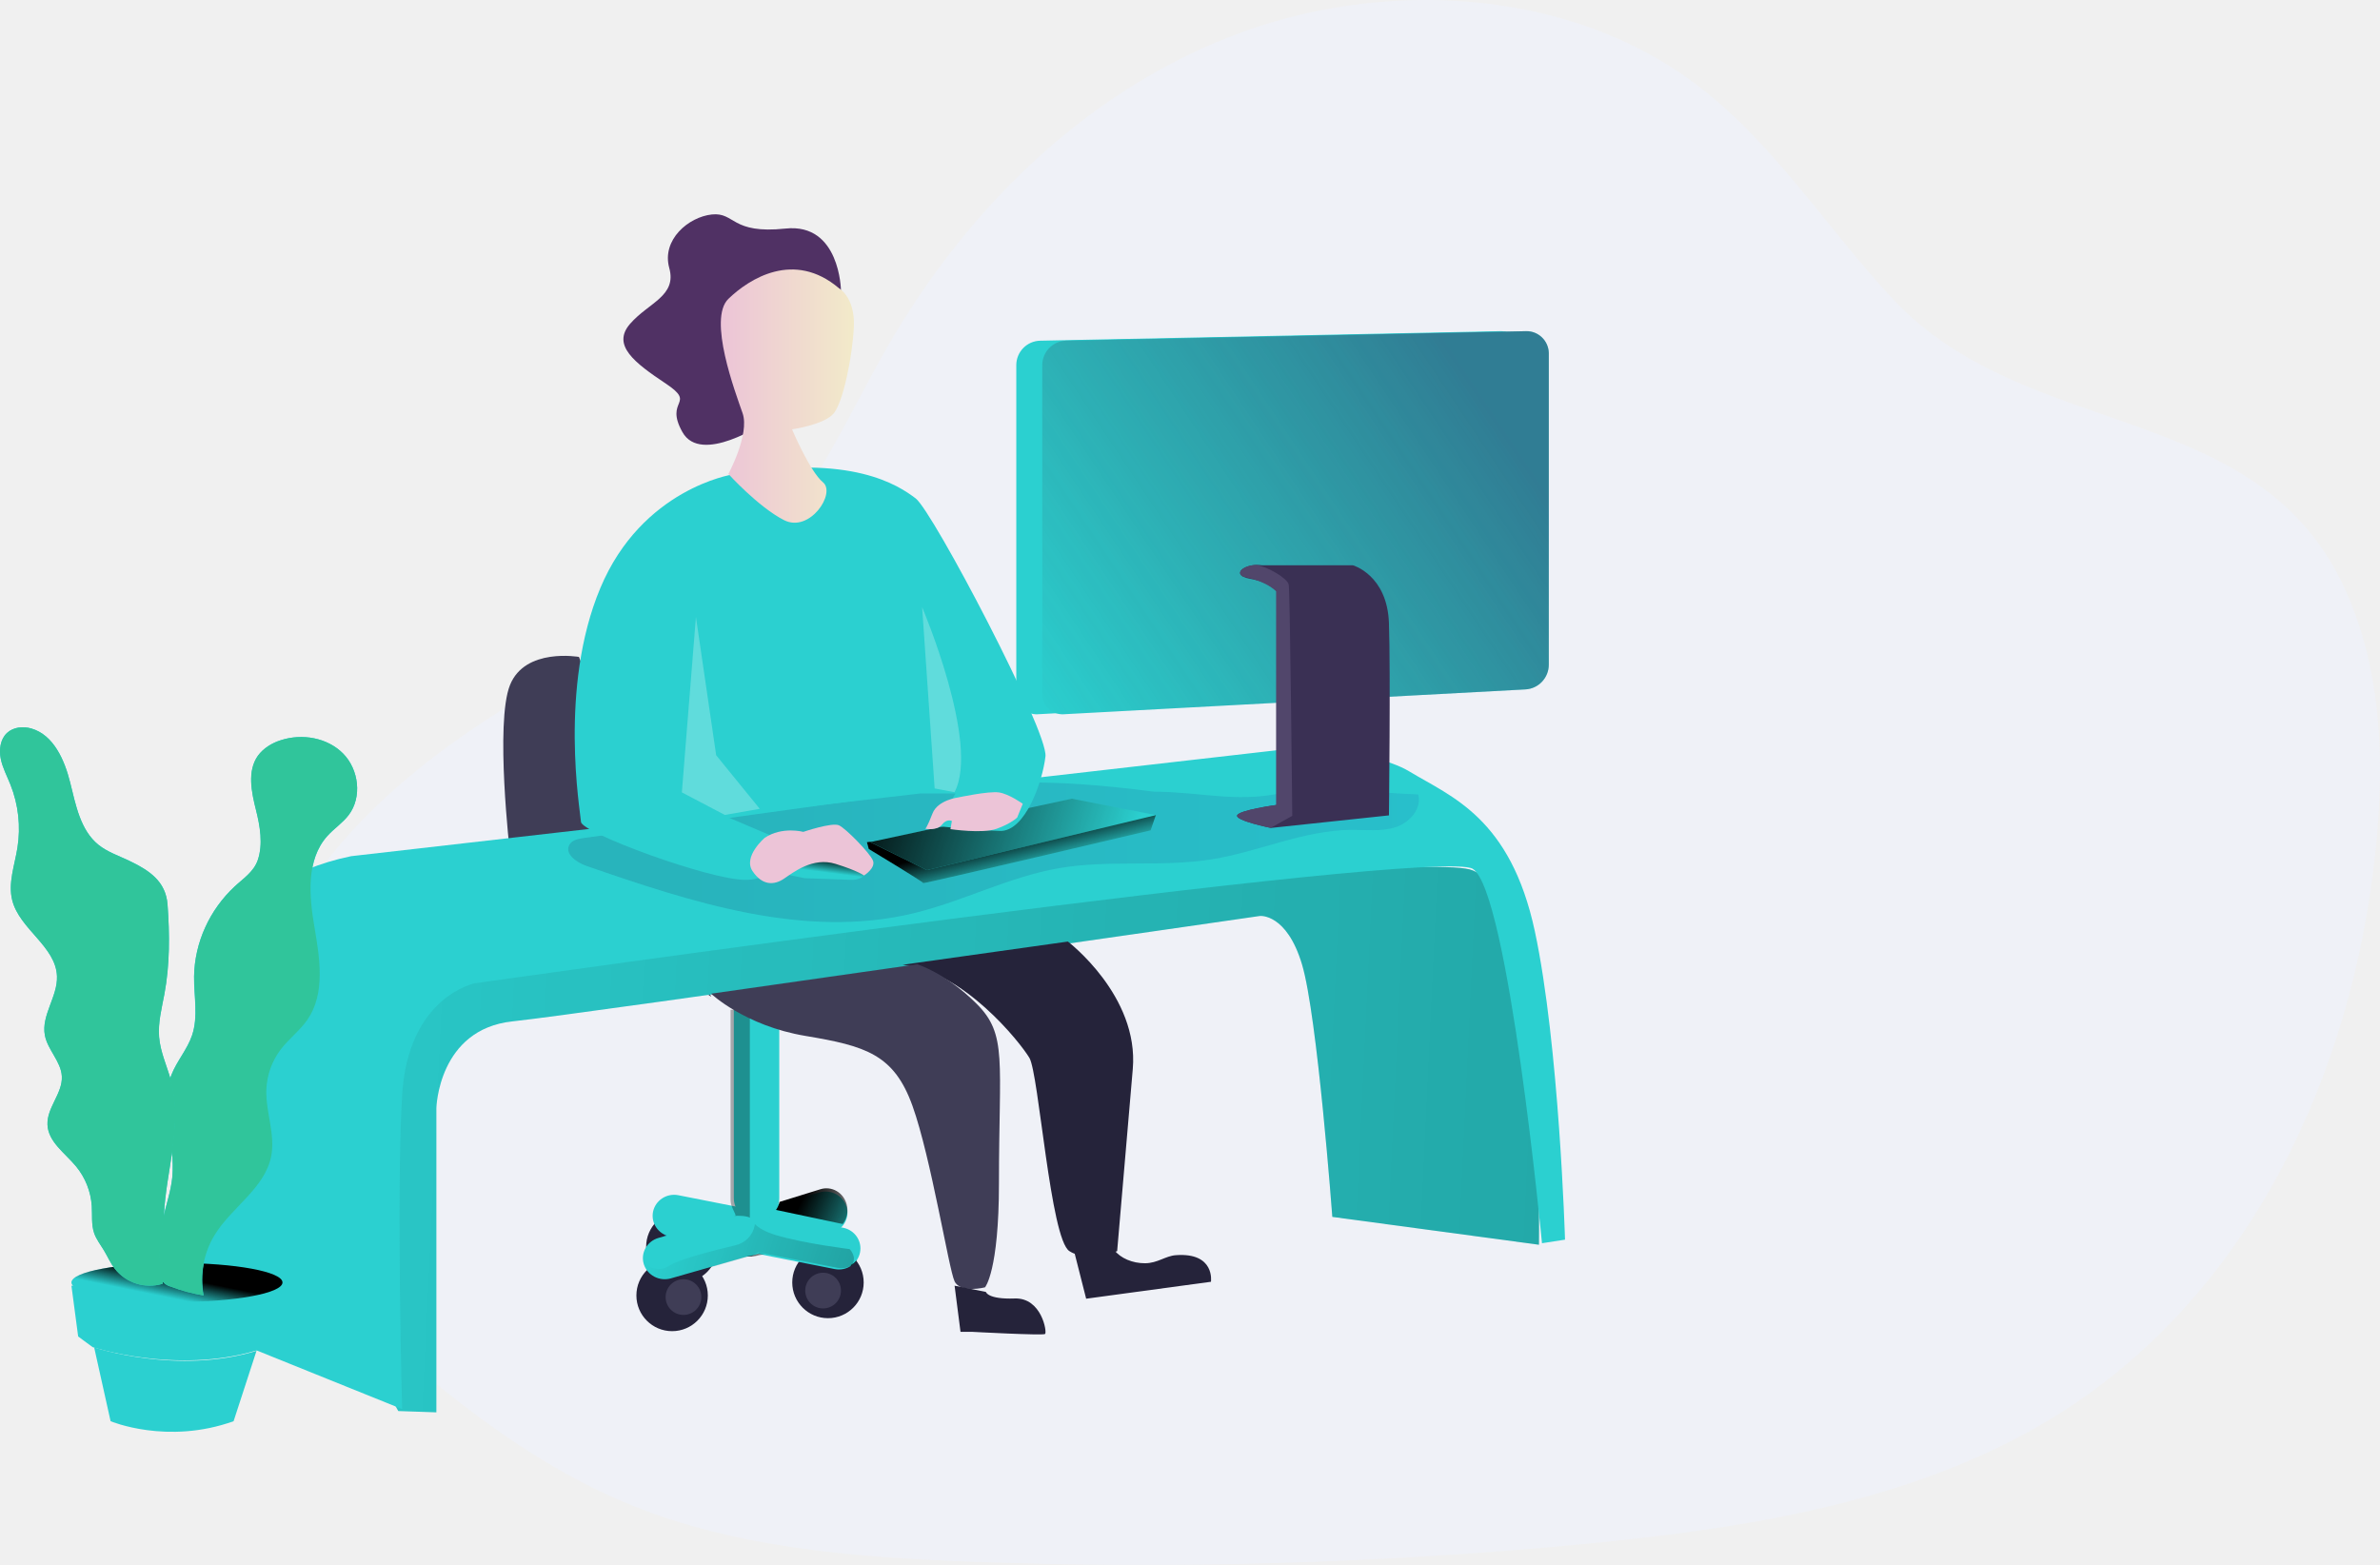
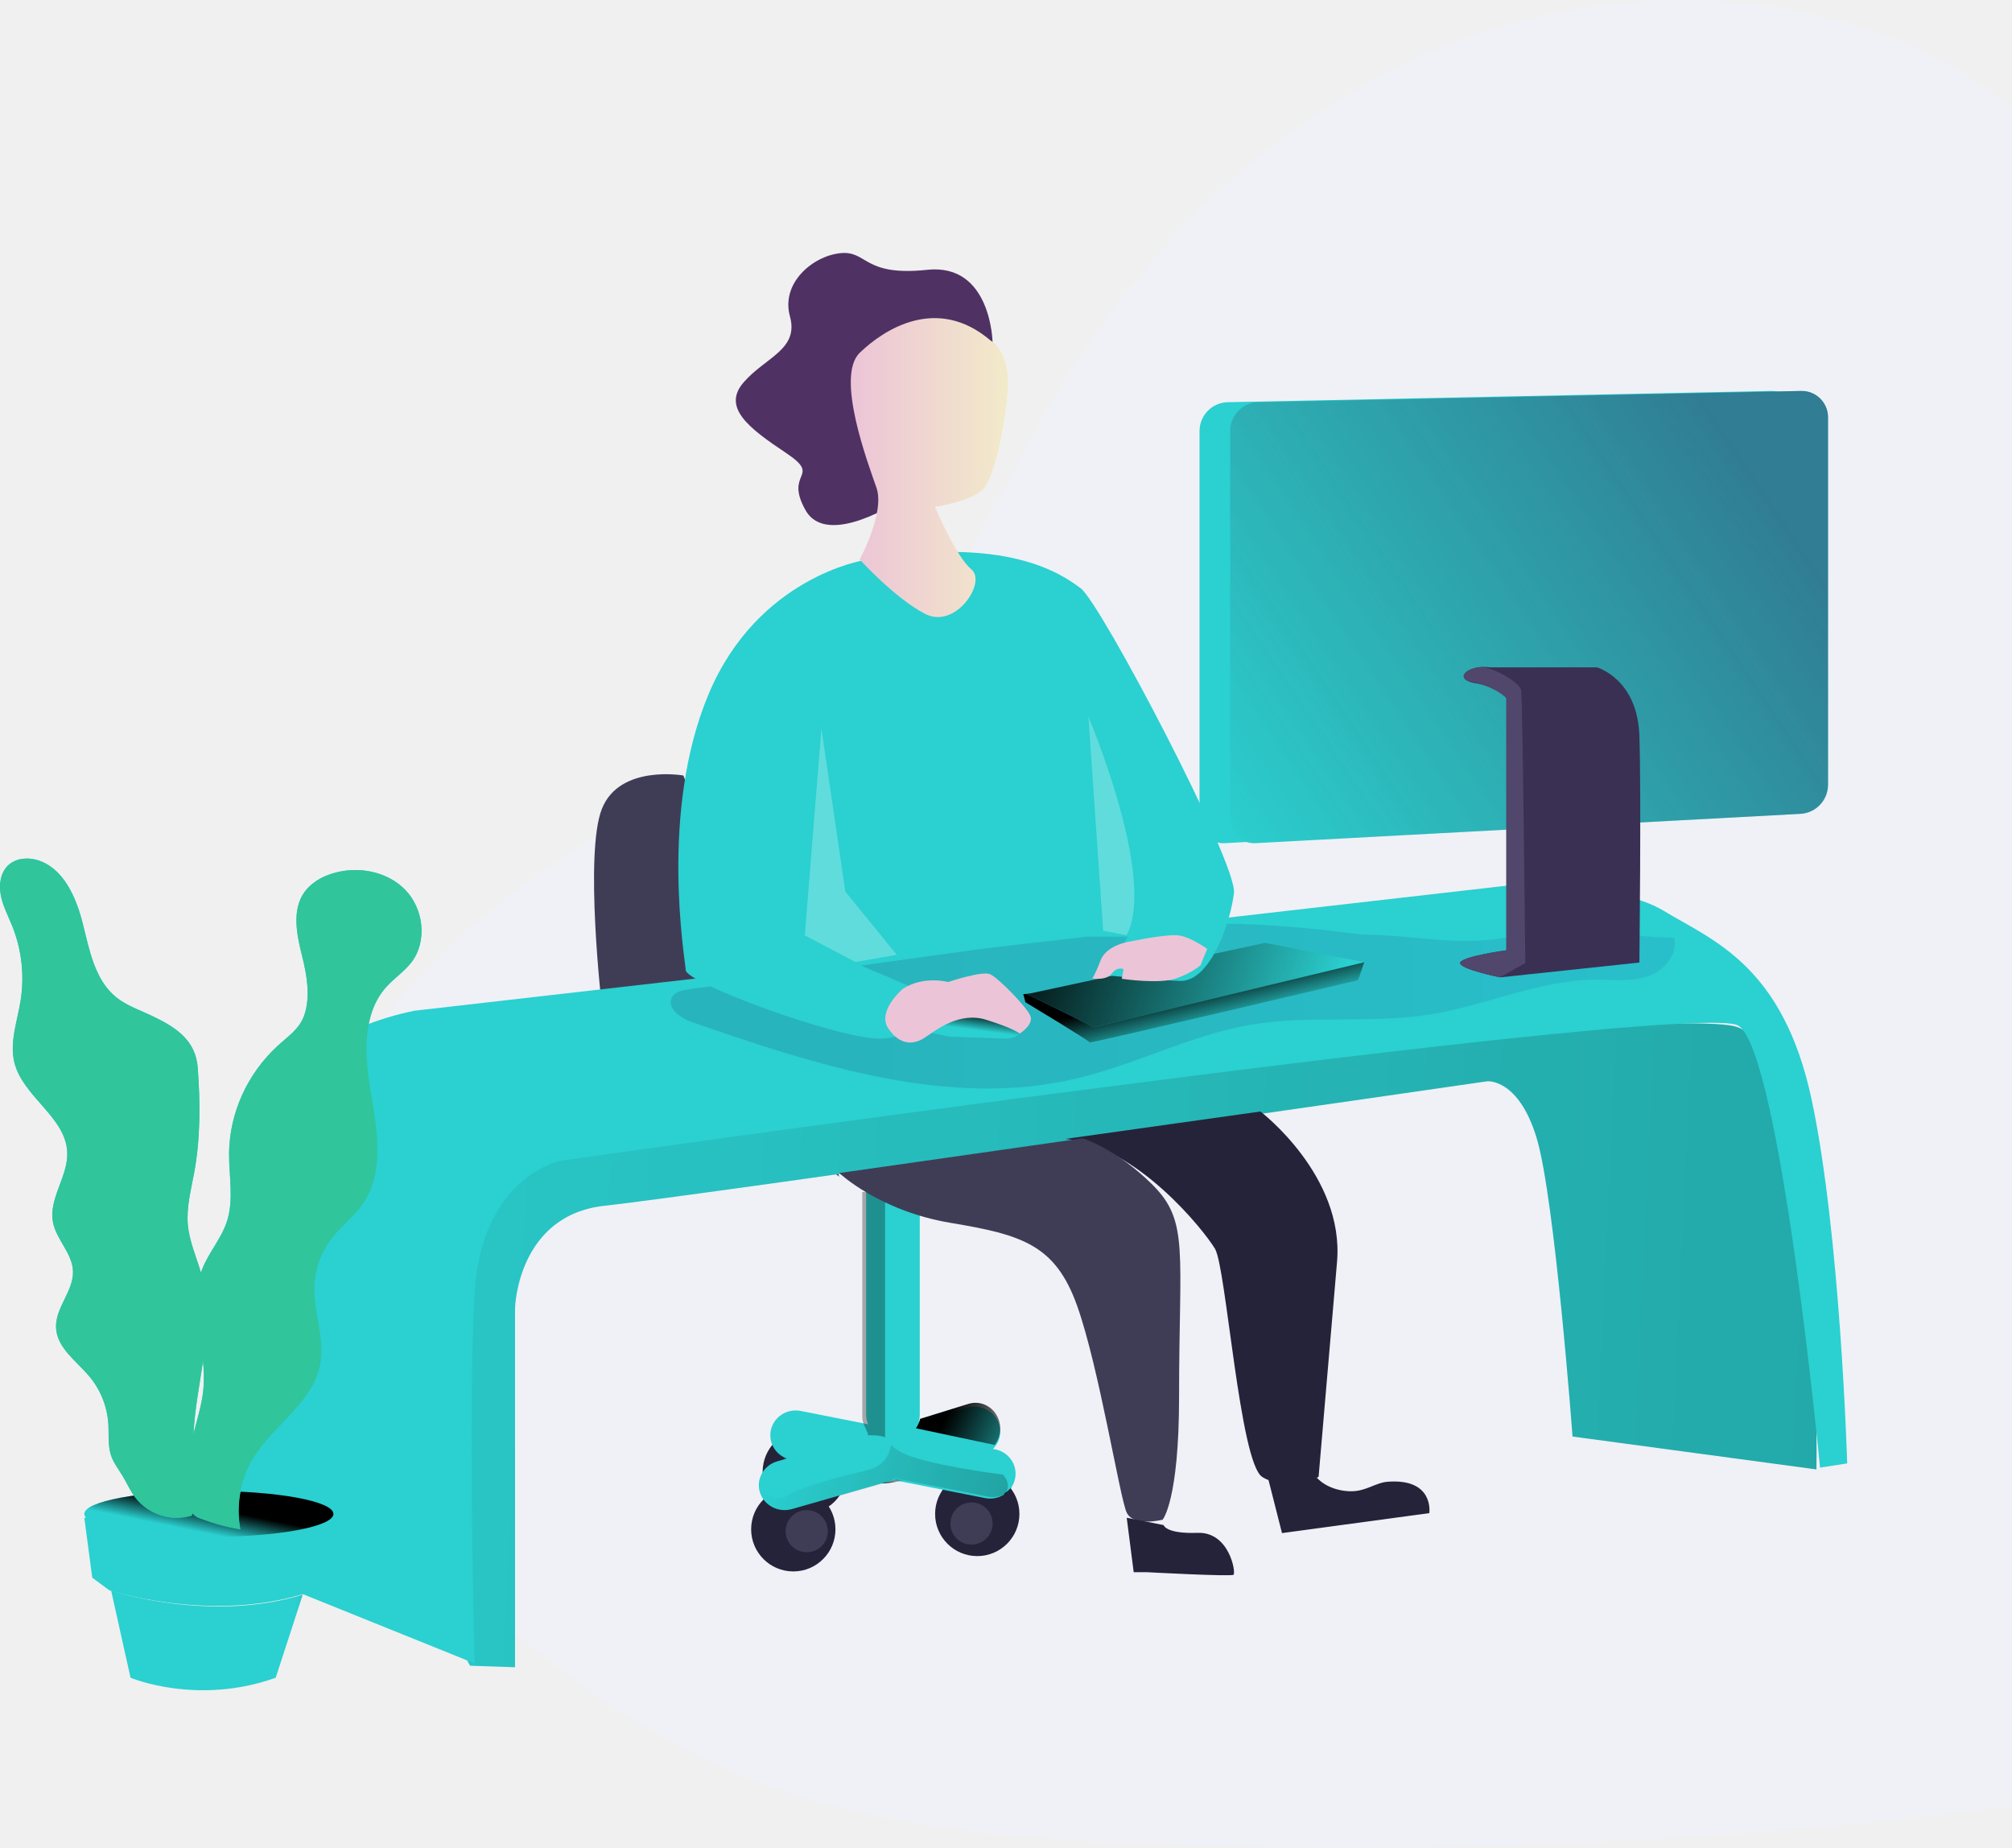
- <svg xmlns="http://www.w3.org/2000/svg" width="733" height="482">
+ <svg xmlns="http://www.w3.org/2000/svg" width="525" height="482">
  <defs>
    <linearGradient id="a" x1="0%" x2="100%" y1="50%" y2="50%">
      <stop offset="0%" stop-color="#183866" />
      <stop offset="100%" stop-color="#1A7FC1" />
    </linearGradient>
    <linearGradient id="b" x1="-.13%" x2="100%" y1="50.057%" y2="50.057%">
      <stop offset="0%" />
      <stop offset="99%" stop-opacity="0" />
    </linearGradient>
    <linearGradient id="c" x1="176.072%" x2="310.393%" y1="-566.037%" y2="-534.629%">
      <stop offset="0%" />
      <stop offset="99%" stop-opacity="0" />
    </linearGradient>
    <linearGradient id="d" x1="58.928%" x2="52.269%" y1="-257.998%" y2="-277.344%">
      <stop offset="0%" />
      <stop offset="99%" stop-opacity="0" />
    </linearGradient>
    <linearGradient id="e" x1="156.099%" x2="8.109%" y1="-63.273%" y2="-76.114%">
      <stop offset="0%" />
      <stop offset="99%" stop-opacity="0" />
    </linearGradient>
    <linearGradient id="f" x1="2361.044%" x2="2162.651%" y1="-16584.906%" y2="-16647.547%">
      <stop offset="0%" />
      <stop offset="99%" stop-opacity="0" />
    </linearGradient>
    <linearGradient id="g" x1="241.391%" x2="133.142%" y1="-426.052%" y2="-412.195%">
      <stop offset="0%" />
      <stop offset="99%" stop-opacity="0" />
    </linearGradient>
    <linearGradient id="h" x1="106.85%" x2="-35.821%" y1="22.502%" y2="19.27%">
      <stop offset="0%" />
      <stop offset="100%" stop-opacity="0" />
    </linearGradient>
    <linearGradient id="i" x1="14.169%" x2="114.168%" y1="-41.335%" y2="-41.335%">
      <stop offset="0%" stop-color="#183866" />
      <stop offset="100%" stop-color="#1A7FC1" />
    </linearGradient>
    <linearGradient id="j" x1="40.386%" x2="71.43%" y1="39.515%" y2="67.977%">
      <stop offset="0%" />
      <stop offset="99%" stop-opacity="0" />
    </linearGradient>
    <linearGradient id="k" x1="-12.531%" x2="93.689%" y1="44.923%" y2="53.42%">
      <stop offset="0%" />
      <stop offset="99%" stop-opacity="0" />
    </linearGradient>
    <linearGradient id="l" x1="53.702%" x2="43.721%" y1="42.271%" y2="80.595%">
      <stop offset="0%" />
      <stop offset="99%" stop-opacity="0" />
    </linearGradient>
    <linearGradient id="m" x1="190.926%" x2="102.154%" y1="-333.246%" y2="-335.028%">
      <stop offset="0%" />
      <stop offset="99%" stop-opacity="0" />
    </linearGradient>
    <linearGradient id="n" x1="168.578%" x2="111.53%" y1="-126.252%" y2="-126.942%">
      <stop offset="0%" />
      <stop offset="99%" stop-opacity="0" />
    </linearGradient>
    <linearGradient id="o" x1="56.989%" x2="28.128%" y1="43.618%" y2="69.958%">
      <stop offset="0%" />
      <stop offset="99%" stop-opacity="0" />
    </linearGradient>
    <linearGradient id="p" x1="58.095%" x2="57.212%" y1="-1473.571%" y2="-1370.204%">
      <stop offset="0%" />
      <stop offset="99%" stop-opacity="0" />
    </linearGradient>
    <linearGradient id="q" x1="-.04%" x2="99.996%" y1="49.993%" y2="49.993%">
      <stop offset="0%" stop-color="#ECC4D7" />
      <stop offset="42%" stop-color="#EFD4D1" />
      <stop offset="100%" stop-color="#F2EAC9" />
    </linearGradient>
    <linearGradient id="r" x1="99.032%" x2="199.03%" y1="-163.287%" y2="-163.287%">
      <stop offset="0%" stop-color="#ECC4D7" />
      <stop offset="42%" stop-color="#EFD4D1" />
      <stop offset="100%" stop-color="#F2EAC9" />
    </linearGradient>
    <linearGradient id="s" x1="124.306%" x2="224.306%" y1="-84.564%" y2="-84.564%">
      <stop offset="0%" stop-color="#ECC4D7" />
      <stop offset="42%" stop-color="#EFD4D1" />
      <stop offset="100%" stop-color="#F2EAC9" />
    </linearGradient>
    <linearGradient id="t" x1="128.89%" x2="24.06%" y1="100.36%" y2="153.095%">
      <stop offset="0%" stop-color="#362958" stop-opacity=".501" />
      <stop offset="100%" stop-color="#34313D" stop-opacity="0" />
    </linearGradient>
    <linearGradient id="u" x1="3990.942%" x2="3874.36%" y1="-34225.187%" y2="-34268.317%">
      <stop offset="0%" />
      <stop offset="99%" stop-opacity="0" />
    </linearGradient>
  </defs>
  <g fill="none" fill-rule="nonzero">
    <path fill="#EFF1F7" d="M583.08 92.214c-20.973-22.385-37.208-49.107-62.275-67.375-39.374-28.754-96.041-31.558-142.08-13.494-46.04 18.063-81.905 54.474-105.544 95.703-12.435 21.692-22.202 45.354-40.423 63.08-15.403 14.976-35.648 24.531-54.843 34.938-30.948 16.733-60.752 36.952-80.78 64.695-20.026 27.743-28.98 64.18-16.178 95.446 8.633 21.097 26.022 37.883 43.836 53.081 20.964 17.869 43.496 34.601 69.5 45.248 32.555 13.246 68.694 16.094 104.134 17.442 62.828 2.38 125.757.601 188.319-5.323 51.23-4.844 104.011-13.113 146.874-39.88 60.043-37.484 91-106.163 97.97-173.51 2.836-26.936 2.118-54.928-8.964-79.92-26.504-59.78-98.017-45.798-139.547-90.131z" />
    <path fill="#3F3D56" d="M178.317 202.334s-16.6-2.947-21.25 8.669c-4.65 11.616 0 51.733 0 51.733L219 307l-40.683-104.666z" />
    <path fill="#2BD0D0" d="M256.202 379.727l-24.555 7.008c-3.568 1.01-7.31-.952-8.372-4.386-1.047-3.438.987-7.046 4.55-8.069l24.522-7.014c3.565-1.01 7.307.947 8.372 4.379 1.058 3.433-.96 7.045-4.517 8.082z" />
    <circle cx="255" cy="395" r="11" fill="#25233A" />
    <circle cx="253.5" cy="397.5" r="5.5" fill="#3F3D56" />
    <circle cx="210" cy="384" r="11" fill="#25233A" />
    <path fill="url(#a)" d="M214 384.5a5.5 5.5 0 11-11 0 5.5 5.5 0 0111 0z" />
    <circle cx="207" cy="399" r="11" fill="#25233A" />
    <path fill="#3F3D56" d="M216 399.5a5.5 5.5 0 11-11 0 5.5 5.5 0 0111 0z" />
    <path fill="#2BD0D0" d="M257.085 390.874l-50.787-10.046c-3.574-.717-5.884-4.13-5.168-7.636.732-3.5 4.21-5.764 7.785-5.066l50.787 10.027c3.574.717 5.884 4.13 5.168 7.637-.723 3.507-4.204 5.781-7.785 5.084z" />
    <path fill="#2BD0D0" d="M226 310h14v59c0 3.866-3.133 7-6.997 7a6.999 6.999 0 01-6.996-7v-59H226z" />
    <path fill="#2BD0D0" d="M231.187 386.708l-24.537 7.025c-3.568 1.014-7.314-.949-8.375-4.388-1.047-3.44.987-7.05 4.548-8.074l24.537-7.005c3.564-1.01 7.304.948 8.368 4.381 1.039 3.435-.99 7.034-4.541 8.06z" />
    <path fill="url(#b)" d="M236 386.26l-3.125.551a12.89 12.89 0 01-2.875.172l1.305-.228a10.302 10.302 0 002.507-.755l2.188.26z" />
    <path fill="url(#c)" d="M261 372.738a6.914 6.914 0 01-1.46 4.262L239 372.65a7.113 7.113 0 001.098-2.462l12.654-3.923a6.201 6.201 0 014.913.579c1.5.867 2.609 2.324 3.083 4.048.164.6.249 1.222.252 1.846z" />
    <path fill="url(#d)" d="M225.22 371.103a5.776 5.776 0 01-.22-1.58V311h5.943v63.07c-.059.31-.04.627.057.93a9.278 9.278 0 00-2.845-.511c-.69-.04-1.385-.04-2.076 0l.425-.1c.262-.04-.94-2.091-1.283-3.286z" opacity=".31" />
    <path fill="url(#e)" d="M262.289 389.8c-.97.523-2.061.797-3.17.796a7.063 7.063 0 01-1.33-.13l-22.407-4.406-1.867-.363a6.54 6.54 0 01-2.133 1.055l-1.11.317-23.025 6.666c-3.514 1.007-7.202-.943-8.247-4.362 1.997 1.805 5.029 1.973 7.223.401 2.811-1.896 14.002-4.743 20.341-6.257 2.996-.698 5.288-3.05 5.848-6 .016-.173.042-.346.08-.517 1.056 1.113 2.997 2.362 6.505 3.423 8.64 2.589 22.667 4.304 22.667 4.304s2.532 2.42.625 5.073z" opacity=".31" />
    <path fill="url(#f)" d="M264 388a7.624 7.624 0 01-2 2 119.75 119.75 0 002-2z" />
    <path fill="url(#g)" d="M226.3 370.559a6.82 6.82 0 001.7 3.13c-.21.039-.425.092-.641.151L206.088 380c-3.271-.813-5.426-3.865-5.044-7.146.381-3.28 3.181-5.781 6.556-5.854a7.14 7.14 0 011.35.132l17.35 3.427z" />
    <path fill="#503164" d="M259 89.407s-.276-20.805-17.075-19.01c-16.8 1.793-15.511-5.095-22.687-4.339-7.175.757-15.51 7.786-13.117 16.468 2.395 8.682-6.332 10.623-12.064 17.21-5.733 6.587 1.349 11.976 11.006 18.416 9.657 6.44-.6 4.773 5.125 14.955 5.726 10.181 25.107-2.825 25.107-2.825L259 89.407z" />
    <path fill="#2BD0D0" d="M122.664 434.601l11.73.399v-93.745s.59-24.241 23.452-26.673c22.861-2.431 230.196-32.466 230.196-32.466s8.218-.87 12.951 14.901c4.733 15.771 9.34 77.787 9.34 77.787l63.64 8.577s1.68-109.55-21.302-115.595c-22.981-6.045-323.522 24.76-323.522 24.76s-22.29 116.352-6.485 142.055z" />
    <path fill="url(#h)" d="M122.664 434.601l11.73.399v-93.745s.59-24.241 23.452-26.673c22.861-2.431 230.196-32.466 230.196-32.466s8.218-.87 12.951 14.901c4.733 15.771 9.34 77.787 9.34 77.787l63.64 8.577s1.68-109.55-21.302-115.595c-22.981-6.045-323.522 24.76-323.522 24.76s-22.29 116.352-6.485 142.055z" opacity=".197" />
    <path fill="#2BD0D0" d="M62 303.784s5.744-31.756 46.144-40.079l285.183-32.643s27.996-1.16 40.804 6.587c12.808 7.746 31.088 14.168 38.583 49.223 7.495 35.056 9.286 94.942 9.286 94.942l-7.09 1.1s-10.348-108.44-21.312-115.306c-10.963-6.865-307.402 35.255-307.402 35.255s-20.561 4.088-22.352 34.532c-1.79 30.443 0 96.605 0 96.605L62 409.057V303.784z" />
    <path fill="url(#i)" d="M355.425 243.844c-14.762-1.9-29.644-3.276-44.519-2.72-11.18.433-22.286 1.966-33.372 3.493l-97.775 13.503c-1.66.23-3.55.603-4.38 2.044-1.592 2.752 2.15 5.464 5.182 6.512 32.51 11.256 67.243 22.656 100.708 14.63 15.3-3.669 29.511-11.288 45.03-13.935 15.518-2.647 31.448-.21 46.933-2.706 14.557-2.345 28.417-9.009 43.172-9.074 4.525 0 9.183.577 13.475-.839 4.293-1.415 8.088-5.739 6.9-10.05-13.853-.478-29.404-3.007-42.992-.262-13.449 2.712-24.894-.596-38.362-.596z" opacity=".19" />
    <path fill="#2BD0D0" d="M267 259.38l.57 2.114s16.881 10.173 16.775 10.501c-.106.328 70.024-16.24 70.024-16.24L356 251l-89 8.38z" />
    <path fill="url(#j)" d="M267 259.38l.57 2.114s16.881 10.173 16.775 10.501c-.106.328 70.024-16.24 70.024-16.24L356 251l-89 8.38z" />
    <path fill="#2BD0D0" d="M268 259.364L330.107 246 356 251.054 285.442 268z" />
    <path fill="url(#k)" d="M268 259.364L330.107 246 356 251.054 285.442 268z" />
    <path fill="#2BD0D0" d="M247.832 270.484l14.457.512s3.672.228 4.62-2.717c.95-2.945-5.89-9.16-6.622-9.277-.733-.118-19.76 5.22-17.017 10.556l4.562.926z" />
    <path fill="url(#l)" d="M247.832 270.484l14.457.512s3.672.228 4.62-2.717c.95-2.945-5.89-9.16-6.622-9.277-.733-.118-19.76 5.22-17.017 10.556l4.562.926z" />
    <path fill="#2BD0D0" d="M79 416.056l-7.058 21.677c-20.473 7.351-37.88 0-37.88 0L29 415s25.535 8.56 50 1.056z" />
    <path fill="url(#m)" d="M79 416.056l-7.058 21.677c-20.473 7.351-37.88 0-37.88 0L29 415s25.535 8.56 50 1.056z" />
    <path fill="#2BD0D0" d="M87 396l-2.284 16.943-5.786 3.008c-24.648 7.42-50.415-1.038-50.415-1.038l-4.443-3.283L22 396h65z" />
    <path fill="url(#n)" d="M87 396l-2.284 16.943-5.786 3.008c-24.648 7.42-50.415-1.038-50.415-1.038l-4.443-3.283L22 396h65z" />
    <ellipse cx="54.5" cy="395" fill="#2BD0D0" rx="32.5" ry="6" />
    <ellipse cx="54.5" cy="395" fill="url(#o)" rx="32.5" ry="6" />
    <path fill="#2BD0D0" d="M39.641 265.03c-3.182-1.515-6.603-2.658-9.356-4.87-5.547-4.5-6.953-12.248-8.69-19.198-1.736-6.951-5.097-14.593-11.944-16.587-2.562-.737-5.567-.445-7.515 1.39-2.053 1.933-2.47 5.11-1.908 7.914.561 2.804 1.928 5.316 2.985 7.974a36.878 36.878 0 012.172 19.477c-.865 5.389-2.932 10.851-1.605 16.134 2.252 8.964 13.47 14.22 13.78 23.457.212 6.233-4.885 12.001-3.73 18.135.852 4.538 5.005 8.08 5.23 12.692.25 5.23-4.662 9.655-4.424 14.885.237 5.23 5.427 8.725 8.815 12.839a21.453 21.453 0 014.827 12.193c.178 2.791-.179 5.682.726 8.327.66 1.933 1.98 3.575 3.004 5.316 1.13 1.88 1.981 3.914 3.341 5.655a13.696 13.696 0 0014.725 4.651c1.05-6.95.132-14.04.423-21.065.574-13.609 5.691-27.324 2.416-40.535-1.201-4.844-3.512-9.443-3.922-14.413-.363-4.44.812-8.838 1.631-13.217 1.69-9.044 1.664-18.394.97-27.538-.547-7.256-5.618-10.599-11.95-13.616z" />
    <path fill="#2BD0D0" d="M59.752 300.767c-.053 6.062 1.33 12.33-.612 18.085-1.47 4.362-4.702 7.934-6.371 12.223-3.85 9.899 1.33 21 .273 31.57-.44 4.354-1.936 8.537-2.88 12.813a51.236 51.236 0 00-.851 16.485 4.17 4.17 0 003.325 4.342A51.942 51.942 0 0062.711 399a26.638 26.638 0 013.445-18.59c5.274-8.63 15.522-14.446 17.43-24.359 1.29-6.712-1.715-13.524-1.502-20.355a21.886 21.886 0 014.482-12.548c2.48-3.227 5.839-5.723 8.147-9.07 5.546-8.066 3.817-18.848 2.168-28.494-1.65-9.647-2.607-20.748 3.91-28.057 2.062-2.31 4.748-4.044 6.617-6.513 4.163-5.504 3.112-13.983-1.73-18.902-4.84-4.92-12.635-6.28-19.218-4.116a13.86 13.86 0 00-7.01 4.76c-3.325 4.714-1.995 11.154-.585 16.757 1.23 4.867 2.221 10.483.539 15.39-1.257 3.651-4.443 5.63-7.15 8.172a38.903 38.903 0 00-12.502 27.692z" />
    <path fill="#30C59B" d="M53.062 354.522c-.938 6.593-2.292 13.239-2.57 19.851v.665a1.757 1.757 0 01-.111.479 51.684 51.684 0 00-.866 16.501c.036.893.261 1.768.66 2.566-.032.279-.072.551-.111.83a13.702 13.702 0 01-14.73-4.652c-1.32-1.741-2.213-3.775-3.342-5.655-1.057-1.748-2.345-3.39-3.005-5.317-.905-2.659-.549-5.536-.727-8.327a21.453 21.453 0 00-4.828-12.196c-3.389-4.087-8.587-7.516-8.818-12.833-.231-5.317 4.676-9.656 4.425-14.887-.224-4.612-4.379-8.154-5.23-12.693-1.157-6.135 3.962-11.903 3.731-18.137-.31-9.238-11.532-14.495-13.785-23.46-1.32-5.284.74-10.747 1.605-16.136a36.876 36.876 0 00-2.146-19.46c-1.057-2.658-2.424-5.163-2.986-7.975-.561-2.81-.145-5.981 1.909-7.922 1.982-1.834 4.954-2.126 7.517-1.389 6.856 1.994 10.204 9.664 11.948 16.615 1.744 6.952 3.144 14.694 8.692 19.2 2.742 2.227 6.176 3.356 9.36 4.872 6.34 3.017 11.413 6.36 11.955 13.55.66 9.145.72 18.496-.97 27.541-.82 4.38-1.982 8.78-1.632 13.219.35 4.44 2.272 8.64 3.527 12.946.139.485.277.977.396 1.469 1.665 6.839 1.13 13.757.132 20.735z" />
    <path fill="url(#p)" d="M49.718 394a7.789 7.789 0 01-.502-2.488c-.43-5.36-.216-10.78.637-16.047.023-.155.052-.31.08-.465-.171 6.346.374 12.744-.215 19z" />
    <path fill="#30C59B" d="M107.393 251.014c-1.871 2.47-4.562 4.202-6.627 6.513-6.527 7.303-5.568 18.41-3.916 28.057 1.651 9.646 3.383 20.428-2.172 28.495-2.31 3.32-5.674 5.842-8.159 9.069a21.865 21.865 0 00-4.49 12.548c-.212 6.831 2.798 13.643 1.506 20.355-1.911 9.913-12.175 15.742-17.457 24.36A26.644 26.644 0 0062.654 399a51.824 51.824 0 01-10.064-2.715 5.425 5.425 0 01-2.344-1.415 2.503 2.503 0 01-.247-.345 6.232 6.232 0 01-.699-2.55c-.599-5.506-.3-11.073.886-16.484.033-.16.073-.319.113-.478.946-4.11 2.345-8.14 2.771-12.336a39.84 39.84 0 00-.16-8.166c1.006-6.971 1.545-13.882-.153-20.668-.12-.49-.26-.982-.4-1.467.127-.425.273-.85.44-1.268 1.672-4.289 4.909-7.86 6.38-12.223 1.939-5.756.56-12.023.613-18.085.087-10.47 4.823-20.58 12.429-27.725 2.71-2.542 5.901-4.52 7.16-8.172 1.685-4.907.666-10.523-.54-15.39-1.418-5.603-2.764-12.043.587-16.757 1.665-2.337 4.29-3.857 7.02-4.76 6.567-2.165 14.407-.804 19.249 4.116 4.842 4.92 5.868 13.43 1.698 18.902z" />
    <path fill="#2BD0D0" d="M225.573 146.146s-27.817 4.3-40.684 34.977c-12.867 30.677-6.176 68.683-5.951 72.027.225 3.344 39.428 17.85 50.635 17.85 11.208 0 13.542-11.229 13.542-11.229l-19.803-8.433 60.17-6.949h10.804l-5.951 10.032s11.743 1.23 19.592 1.511c7.848.281 13.178-15.24 14.057-22.959.88-7.717-34.667-75.458-39.977-79.47-5.31-4.013-19.717-13.817-56.434-7.357z" />
    <path fill="url(#q)" d="M258.392 88.776s5.032 2.83 4.58 11.985c-.453 9.155-3.29 22.932-6.153 26.5-2.864 3.57-12.88 4.968-12.88 4.968s5.464 12.977 9.53 16.326c4.066 3.349-4.086 15.687-12.015 11.639-7.928-4.049-17.12-14.216-17.12-14.216s6.612-12.245 4.376-18.69c-2.235-6.445-10.772-29.064-4.376-35.242 6.396-6.18 20.186-15.035 34.058-3.27z" />
    <path fill="#FFF" opacity=".25" d="M214.334 190L210 244.055 223.238 251 234 249.122l-13.428-16.504zM284 187s17.909 42.077 9.97 57l-6.116-1.16L284 187z" />
    <path fill="url(#r)" d="M235.522 258.045s-6.766 5.775-3.746 10.267c3.02 4.491 6.625 4.363 9.631 2.355 3.006-2.009 8.911-6.776 15.946-4.588 7.035 2.188 8.744 3.58 8.744 3.58s3.705-2.316 2.744-4.639c-.962-2.323-8.32-9.85-10.452-10.825-2.132-.975-10.983 2.021-10.983 2.021s-6.503-1.758-11.884 1.83z" />
    <path fill="url(#s)" d="M295.191 245.598s-6.385.759-7.998 4.957c-1.613 4.198-2.193 4.71-2.193 4.71s3.606.69 5.106-1.264 3.059-1.133 3.059-1.133l-.447 2.507s9.798 1.477 14.224-.11c4.425-1.589 6.325-3.453 6.325-3.453l1.733-4.24s-4.18-3.03-7.332-3.5c-3.152-.47-12.477 1.526-12.477 1.526z" />
    <path fill="#25233A" d="M328.893 290s21.934 16.687 19.984 39.259c-1.949 22.572-4.813 56.087-4.813 56.087s-8.846 3.722-14.707 0c-5.862-3.722-9.411-54.65-12.315-59.513-2.904-4.864-20.375-26.79-39.042-28.679L328.893 290z" />
    <path fill="#3F3D56" d="M219 306.058s10.444 9.895 29.062 13.002c18.619 3.107 27.297 5.7 32.987 21.605 5.69 15.905 11.148 50.137 12.935 53.963 1.786 3.826 9.382 1.874 9.382 1.874s4.296-4.895 4.296-32.114c0-37.946 2.655-45.724-6.913-55.256-9.568-9.533-18.272-12.132-18.272-12.132L219 306.058z" />
    <path fill="#25233A" d="M294 396l1.82 14.197h3.408s21.948 1.187 22.636.675c.688-.513-1.057-11.243-9.372-10.94-8.316.304-8.861-2.023-8.861-2.023L294 396zm37-9.844L334.518 400l38.437-5.212s1.353-9.093-10.823-8.191c-3.214.234-5.608 2.465-9.471 2.485-3.863.02-7.563-1.543-9.511-4.082L331 386.156z" />
    <path fill="#2BD0D0" d="M461.804 212.337l-142.243 7.654c-3.44.181-6.376-2.47-6.561-5.926V112.473c.003-4.101 3.267-7.448 7.348-7.535l141.661-2.937a6.835 6.835 0 014.886 1.917 6.898 6.898 0 012.105 4.827v95.971c-.005 4.056-3.164 7.402-7.196 7.621z" />
    <path fill="#2BD0D0" d="M469.804 212.337l-142.25 7.655c-3.44.177-6.372-2.478-6.554-5.934V112.473c-.004-4.102 3.26-7.452 7.342-7.535l141.68-2.937c3.777-.07 6.898 2.943 6.978 6.738v95.977c-.005 4.057-3.164 7.403-7.196 7.621z" />
    <path fill="url(#t)" d="M469.804 212.337l-142.25 7.655c-3.44.177-6.372-2.478-6.554-5.934V112.473c-.004-4.102 3.26-7.452 7.342-7.535l141.68-2.937c3.777-.07 6.898 2.943 6.978 6.738v95.977c-.005 4.057-3.164 7.403-7.196 7.621z" />
    <path fill="#3A3054" d="M427.773 251.138L391.478 255s-11.053-2.23-10.455-3.862c.599-1.633 12.156-3.205 12.156-3.205v-65.804c-.1-.146-1.621-2.084-5.789-3.319-.807-.239-1.628-.43-2.459-.57a7.252 7.252 0 01-2.06-.624c-2.479-1.28.26-3.51 4.107-3.61a9.625 9.625 0 011.802.106h27.913s10.568 2.973 11.08 17.811c.511 14.839 0 59.215 0 59.215z" />
    <path fill="#51466B" d="M398 251.277L391.322 255s-10.888-2.23-10.299-3.863c.59-1.632 11.995-3.205 11.995-3.205v-65.809c-.138-.152-1.807-1.898-5.703-3.318a28.64 28.64 0 00-4.452-1.195c-2.442-1.28.255-3.51 4.046-3.61 3.228.445 9.585 4.028 9.998 6.073.412 2.044 1.093 71.204 1.093 71.204z" />
    <path fill="url(#u)" d="M263 389c-.881 1.001-1.29 1.37-.77.547.27-.159.527-.342.77-.547z" />
  </g>
</svg>
